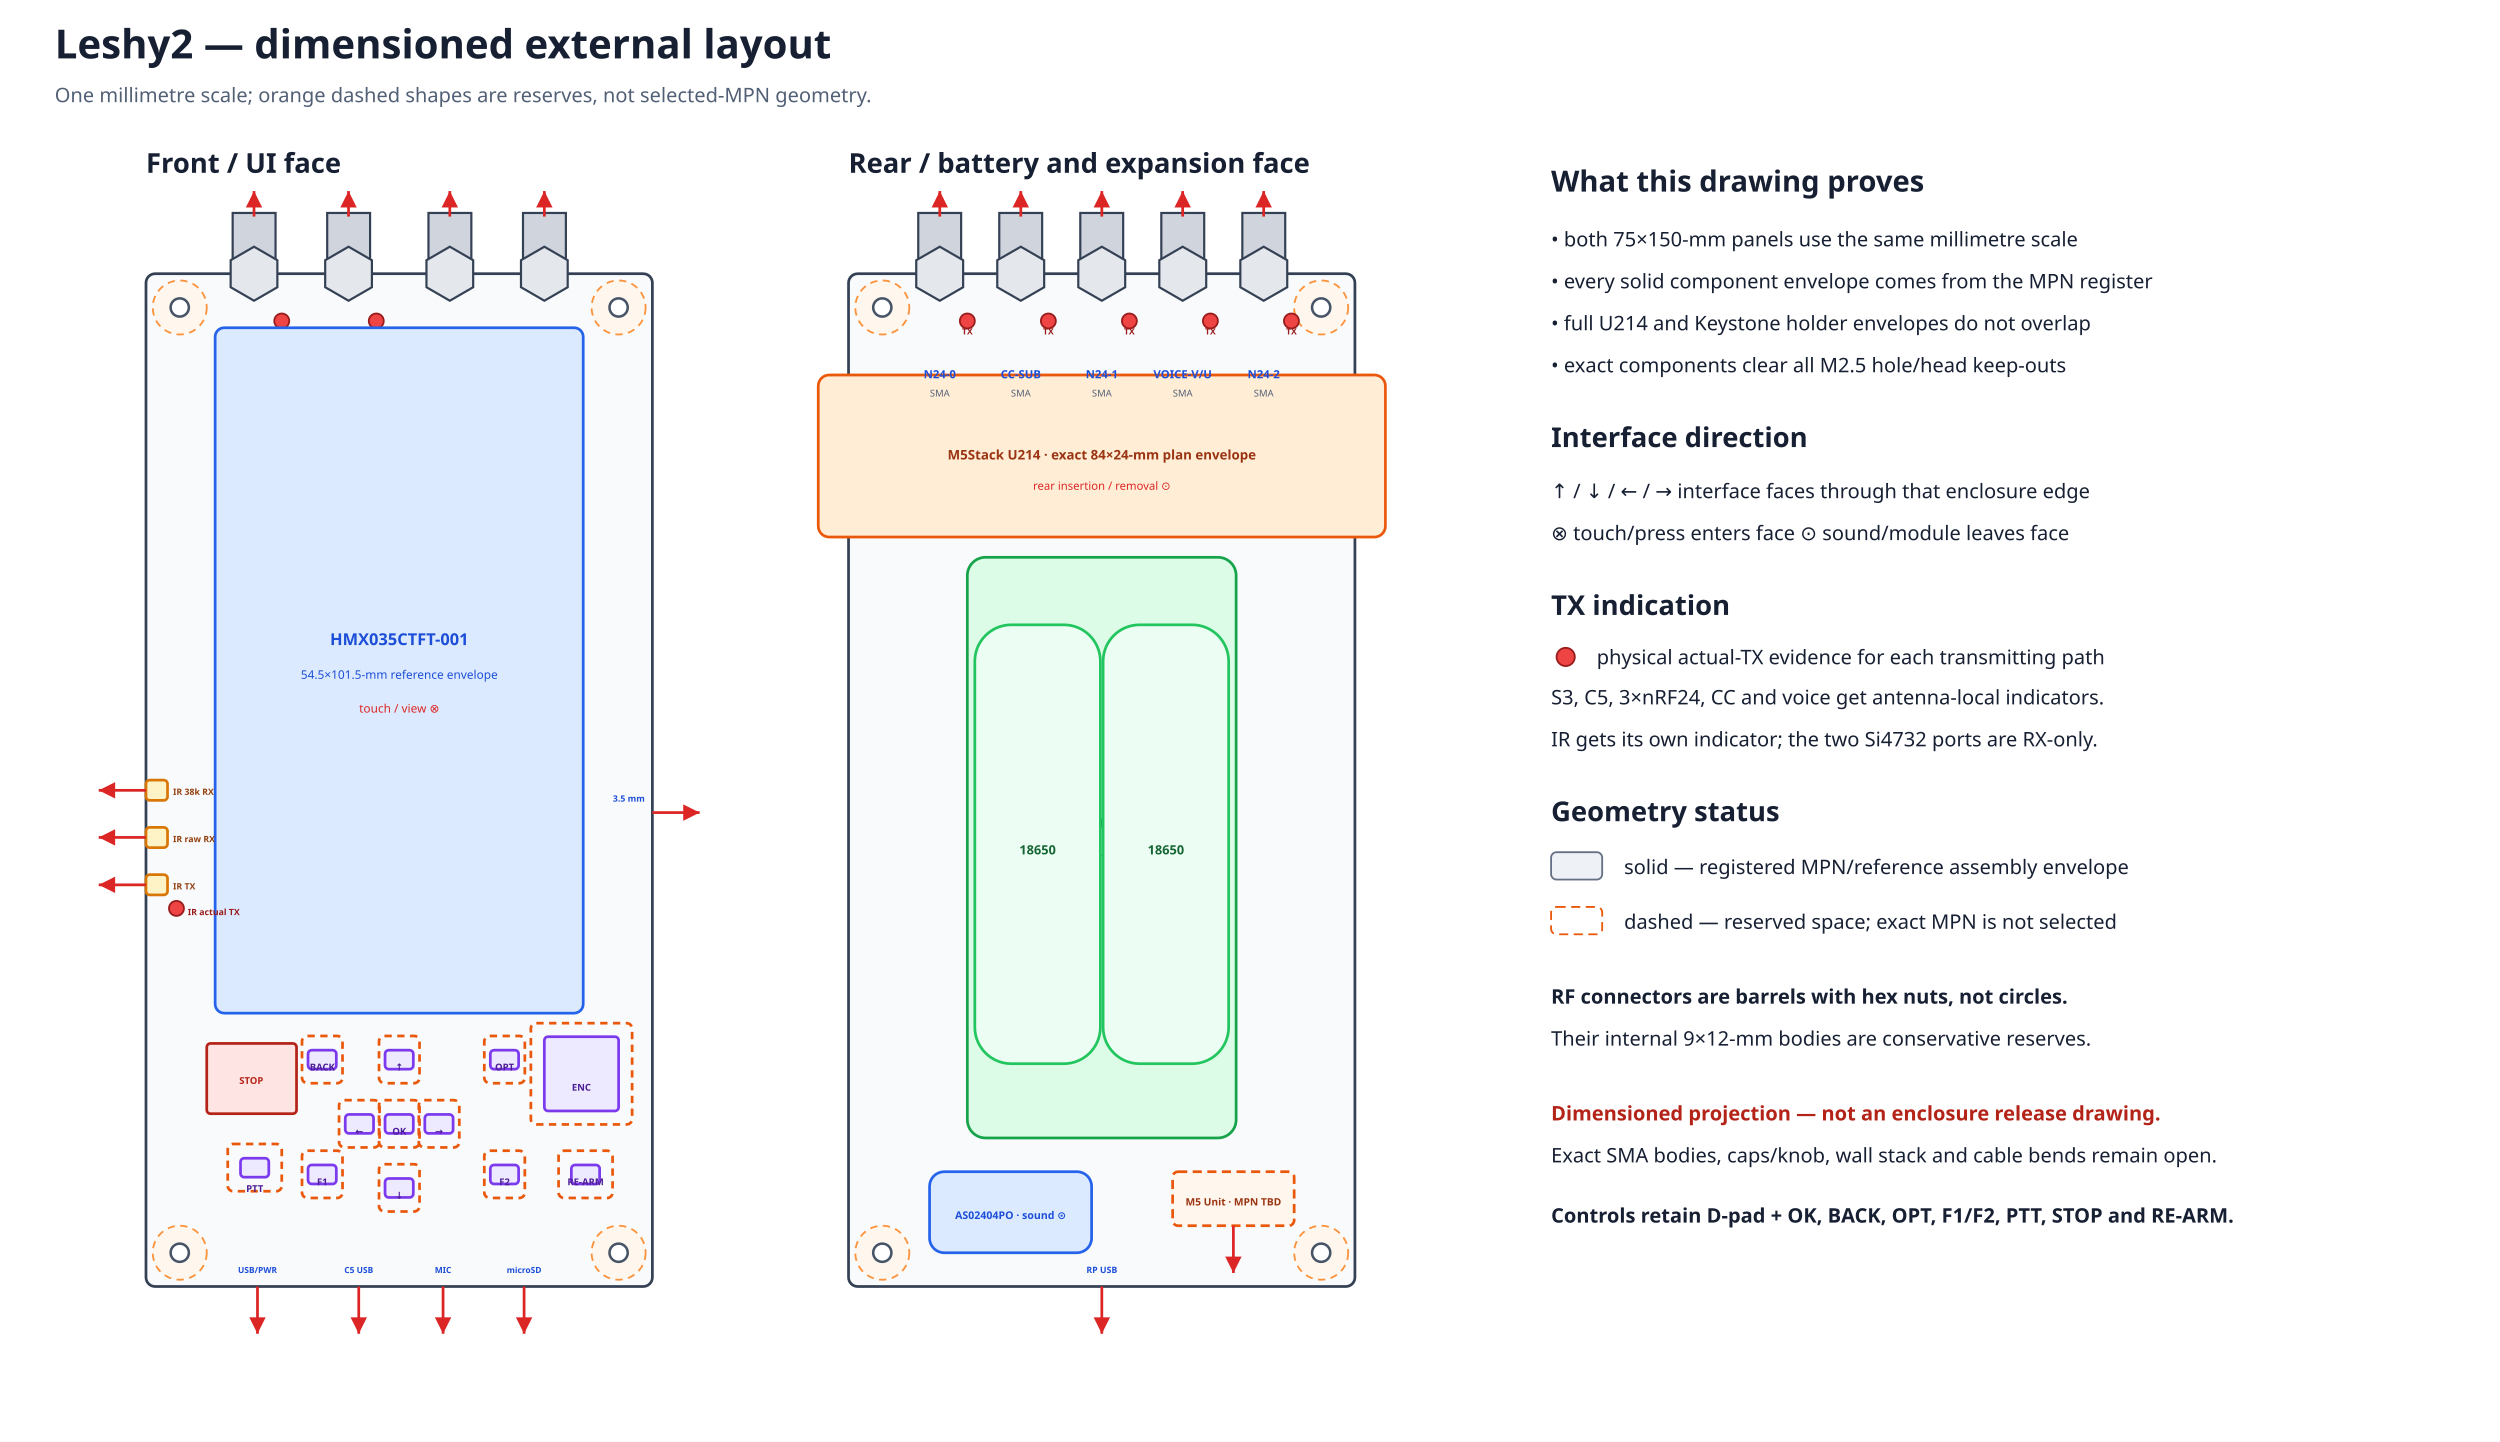
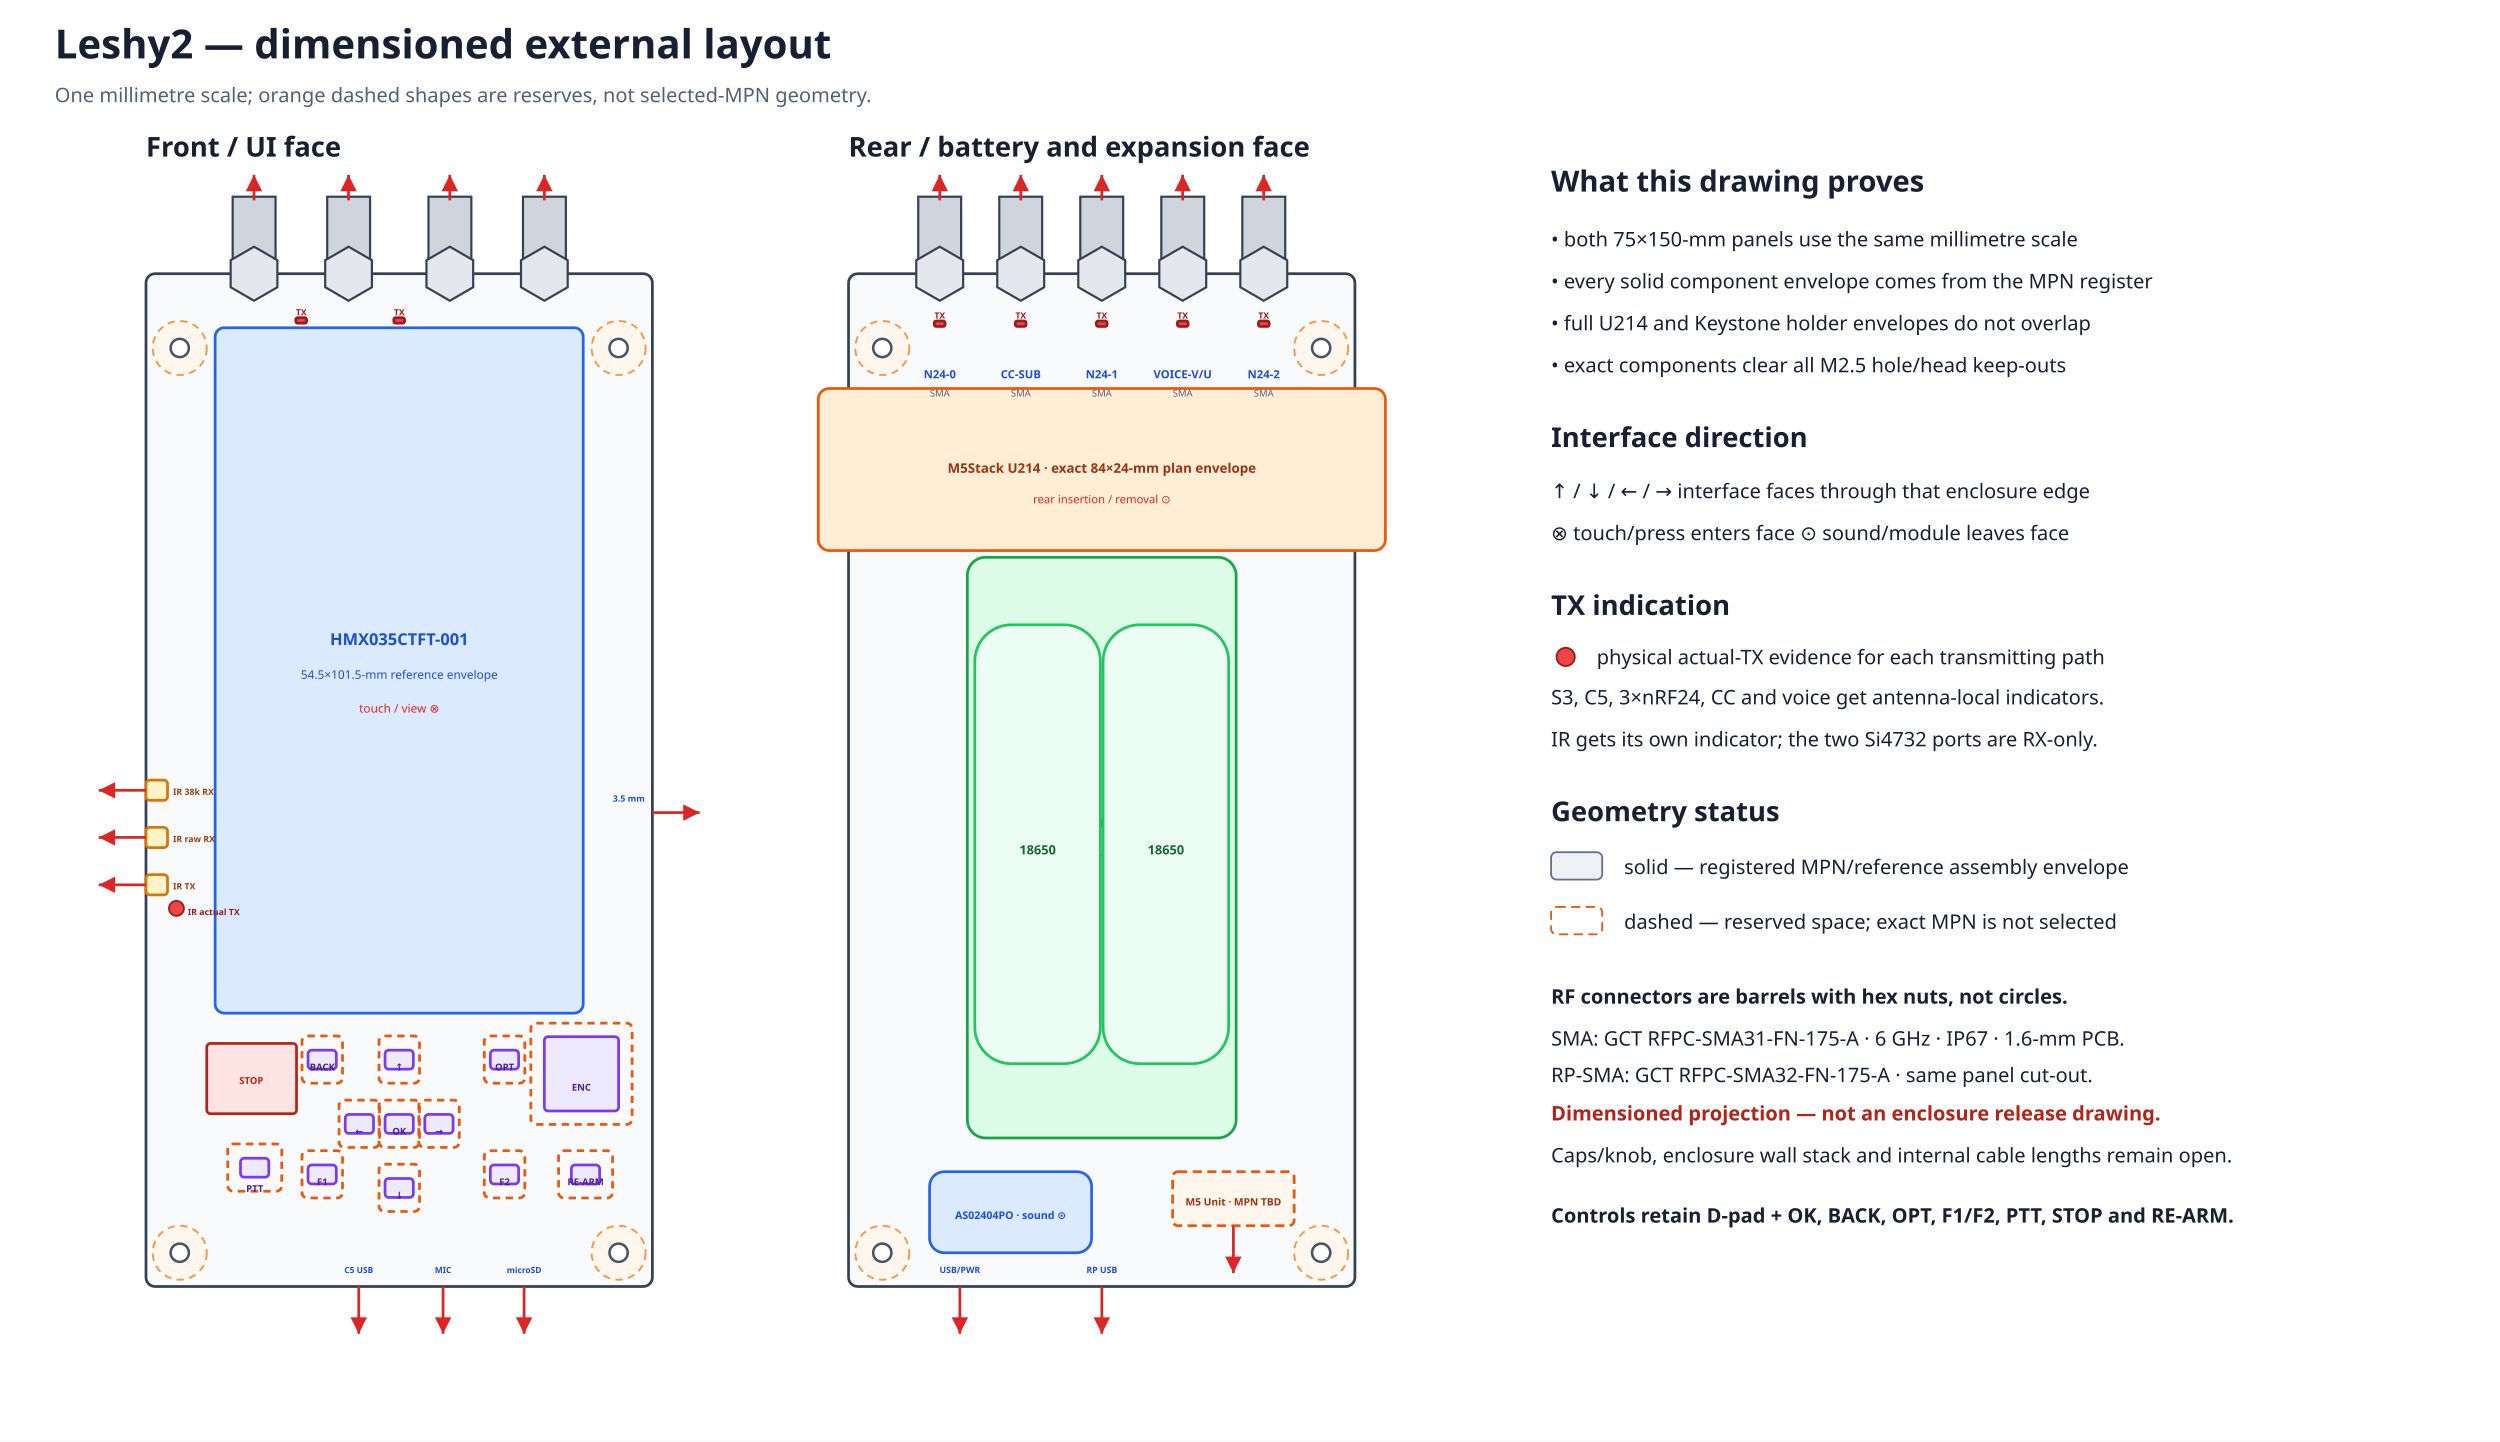
<svg xmlns="http://www.w3.org/2000/svg" width="1370" height="790" viewBox="0 0 1370 790">
  <defs>
    <marker id="arrow" markerWidth="8" markerHeight="8" refX="6" refY="3" orient="auto">
      <path d="M0,0 L6,3 L0,6 Z" fill="#dc2626" />
    </marker>
  </defs>
  <rect width="100%" height="100%" fill="#ffffff" />
  <text x="30.0" y="32.0" font-family="sans-serif" font-size="22" font-weight="bold" text-anchor="start" fill="#172033">Leshy2 — dimensioned external layout</text>
  <text x="30.0" y="56.0" font-family="sans-serif" font-size="11" font-weight="normal" text-anchor="start" fill="#526076">One millimetre scale; orange dashed shapes are reserves, not selected-MPN geometry.</text>
-   <text x="80.0" y="94.7" font-family="sans-serif" font-size="15" font-weight="bold" text-anchor="start" fill="#172033">Front / UI face</text>
+   <text x="80.0" y="85.8" font-family="sans-serif" font-size="15" font-weight="bold" text-anchor="start" fill="#172033">Front / UI face</text>
  <rect x="80.0" y="150.0" width="277.5" height="555.0" rx="5" fill="#f8fafc" stroke="#344054" stroke-width="1.5" />
-   <circle cx="98.5" cy="168.5" r="14.8" fill="#fff7ed" stroke="#fb923c" stroke-width="1" stroke-dasharray="4 3" />
-   <circle cx="98.5" cy="168.5" r="5.0" fill="white" stroke="#475467" stroke-width="1.4" />
-   <circle cx="339.0" cy="168.5" r="14.8" fill="#fff7ed" stroke="#fb923c" stroke-width="1" stroke-dasharray="4 3" />
-   <circle cx="339.0" cy="168.5" r="5.0" fill="white" stroke="#475467" stroke-width="1.4" />
+   <circle cx="98.5" cy="190.7" r="14.8" fill="#fff7ed" stroke="#fb923c" stroke-width="1" stroke-dasharray="4 3" />
+   <circle cx="98.5" cy="190.7" r="5.0" fill="white" stroke="#475467" stroke-width="1.4" />
+   <circle cx="339.0" cy="190.7" r="14.8" fill="#fff7ed" stroke="#fb923c" stroke-width="1" stroke-dasharray="4 3" />
+   <circle cx="339.0" cy="190.7" r="5.0" fill="white" stroke="#475467" stroke-width="1.4" />
  <circle cx="98.5" cy="686.5" r="14.8" fill="#fff7ed" stroke="#fb923c" stroke-width="1" stroke-dasharray="4 3" />
  <circle cx="98.5" cy="686.5" r="5.0" fill="white" stroke="#475467" stroke-width="1.4" />
  <circle cx="339.0" cy="686.5" r="14.8" fill="#fff7ed" stroke="#fb923c" stroke-width="1" stroke-dasharray="4 3" />
  <circle cx="339.0" cy="686.5" r="5.0" fill="white" stroke="#475467" stroke-width="1.4" />
-   <text x="465.0" y="94.7" font-family="sans-serif" font-size="15" font-weight="bold" text-anchor="start" fill="#172033">Rear / battery and expansion face</text>
+   <text x="465.0" y="85.8" font-family="sans-serif" font-size="15" font-weight="bold" text-anchor="start" fill="#172033">Rear / battery and expansion face</text>
  <rect x="465.0" y="150.0" width="277.5" height="555.0" rx="5" fill="#f8fafc" stroke="#344054" stroke-width="1.5" />
-   <circle cx="483.5" cy="168.5" r="14.8" fill="#fff7ed" stroke="#fb923c" stroke-width="1" stroke-dasharray="4 3" />
-   <circle cx="483.5" cy="168.5" r="5.0" fill="white" stroke="#475467" stroke-width="1.4" />
-   <circle cx="724.0" cy="168.5" r="14.8" fill="#fff7ed" stroke="#fb923c" stroke-width="1" stroke-dasharray="4 3" />
-   <circle cx="724.0" cy="168.5" r="5.0" fill="white" stroke="#475467" stroke-width="1.4" />
+   <circle cx="483.5" cy="190.7" r="14.8" fill="#fff7ed" stroke="#fb923c" stroke-width="1" stroke-dasharray="4 3" />
+   <circle cx="483.5" cy="190.7" r="5.0" fill="white" stroke="#475467" stroke-width="1.4" />
+   <circle cx="724.0" cy="190.7" r="14.8" fill="#fff7ed" stroke="#fb923c" stroke-width="1" stroke-dasharray="4 3" />
+   <circle cx="724.0" cy="190.7" r="5.0" fill="white" stroke="#475467" stroke-width="1.4" />
  <circle cx="483.5" cy="686.5" r="14.8" fill="#fff7ed" stroke="#fb923c" stroke-width="1" stroke-dasharray="4 3" />
  <circle cx="483.5" cy="686.5" r="5.0" fill="white" stroke="#475467" stroke-width="1.4" />
  <circle cx="724.0" cy="686.5" r="14.8" fill="#fff7ed" stroke="#fb923c" stroke-width="1" stroke-dasharray="4 3" />
  <circle cx="724.0" cy="686.5" r="5.0" fill="white" stroke="#475467" stroke-width="1.4" />
-   <rect x="448.4" y="205.5" width="310.8" height="88.8" rx="6" fill="#ffedd5" stroke="#ea580c" stroke-width="1.5" />
-   <text x="603.8" y="251.8" font-family="sans-serif" font-size="7.3" font-weight="bold" text-anchor="middle" fill="#9a3412">M5Stack U214 · exact 84×24-mm plan envelope</text>
-   <text x="603.8" y="268.4" font-family="sans-serif" font-size="6.2" font-weight="normal" text-anchor="middle" fill="#dc2626">rear insertion / removal ⊙</text>
-   <rect x="127.5" y="116.7" width="23.5" height="33.3" fill="#d0d5dd" stroke="#344054" stroke-width="1.2" />
+   <rect x="448.4" y="212.9" width="310.8" height="88.8" rx="6" fill="#ffedd5" stroke="#ea580c" stroke-width="1.5" />
+   <text x="603.8" y="259.1" font-family="sans-serif" font-size="7.3" font-weight="bold" text-anchor="middle" fill="#9a3412">M5Stack U214 · exact 84×24-mm plan envelope</text>
+   <text x="603.8" y="275.8" font-family="sans-serif" font-size="6.2" font-weight="normal" text-anchor="middle" fill="#dc2626">rear insertion / removal ⊙</text>
+   <rect x="127.5" y="107.8" width="23.5" height="42.2" fill="#d0d5dd" stroke="#344054" stroke-width="1.2" />
  <polygon points="152.0,157.4 139.2,164.8 126.4,157.4 126.4,142.6 139.2,135.2 152.0,142.6" fill="#e4e7ec" stroke="#344054" stroke-width="1.2" />
-   <path d="M139.2 118.7 V104.7" stroke="#dc2626" stroke-width="1.5" marker-end="url(#arrow)" />
+   <path d="M139.2 109.8 V95.8" stroke="#dc2626" stroke-width="1.5" marker-end="url(#arrow)" />
  <text x="139.2" y="207.3" font-family="sans-serif" font-size="6.2" font-weight="bold" text-anchor="middle" fill="#1d4ed8">S3-2G4</text>
  <text x="139.2" y="217.3" font-family="sans-serif" font-size="5.2" font-weight="normal" text-anchor="middle" fill="#526076">RP-SMA</text>
-   <circle cx="154.4" cy="175.9" r="4.1" fill="#ef4444" stroke="#991b1b" stroke-width="1" />
-   <text x="154.4" y="183.3" font-family="sans-serif" font-size="4.7" font-weight="bold" text-anchor="middle" fill="#991b1b">TX</text>
-   <rect x="179.3" y="116.7" width="23.5" height="33.3" fill="#d0d5dd" stroke="#344054" stroke-width="1.2" />
+   <rect x="162.1" y="174.1" width="5.9" height="3.0" rx="1" fill="#ef4444" stroke="#991b1b" stroke-width="1.5" />
+   <text x="165.1" y="172.8" font-family="sans-serif" font-size="4.7" font-weight="bold" text-anchor="middle" fill="#991b1b">TX</text>
+   <rect x="179.3" y="107.8" width="23.5" height="42.2" fill="#d0d5dd" stroke="#344054" stroke-width="1.2" />
  <polygon points="203.8,157.4 191.0,164.8 178.2,157.4 178.2,142.6 191.0,135.2 203.8,142.6" fill="#e4e7ec" stroke="#344054" stroke-width="1.2" />
-   <path d="M191.0 118.7 V104.7" stroke="#dc2626" stroke-width="1.5" marker-end="url(#arrow)" />
+   <path d="M191.0 109.8 V95.8" stroke="#dc2626" stroke-width="1.5" marker-end="url(#arrow)" />
  <text x="191.0" y="207.3" font-family="sans-serif" font-size="6.2" font-weight="bold" text-anchor="middle" fill="#1d4ed8">C5-2G4/5</text>
  <text x="191.0" y="217.3" font-family="sans-serif" font-size="5.2" font-weight="normal" text-anchor="middle" fill="#526076">RP-SMA</text>
-   <circle cx="206.2" cy="175.9" r="4.1" fill="#ef4444" stroke="#991b1b" stroke-width="1" />
-   <text x="206.2" y="183.3" font-family="sans-serif" font-size="4.7" font-weight="bold" text-anchor="middle" fill="#991b1b">TX</text>
-   <rect x="234.8" y="116.7" width="23.5" height="33.3" fill="#d0d5dd" stroke="#344054" stroke-width="1.2" />
+   <rect x="215.8" y="174.1" width="5.9" height="3.0" rx="1" fill="#ef4444" stroke="#991b1b" stroke-width="1.5" />
+   <text x="218.8" y="172.8" font-family="sans-serif" font-size="4.7" font-weight="bold" text-anchor="middle" fill="#991b1b">TX</text>
+   <rect x="234.8" y="107.8" width="23.5" height="42.2" fill="#d0d5dd" stroke="#344054" stroke-width="1.2" />
  <polygon points="259.3,157.4 246.5,164.8 233.7,157.4 233.7,142.6 246.5,135.2 259.3,142.6" fill="#e4e7ec" stroke="#344054" stroke-width="1.2" />
-   <path d="M246.5 118.7 V104.7" stroke="#dc2626" stroke-width="1.5" marker-end="url(#arrow)" />
+   <path d="M246.5 109.8 V95.8" stroke="#dc2626" stroke-width="1.5" marker-end="url(#arrow)" />
  <text x="246.5" y="207.3" font-family="sans-serif" font-size="6.2" font-weight="bold" text-anchor="middle" fill="#1d4ed8">RX-FM/SW</text>
  <text x="246.5" y="217.3" font-family="sans-serif" font-size="5.2" font-weight="normal" text-anchor="middle" fill="#526076">SMA</text>
-   <rect x="286.6" y="116.7" width="23.5" height="33.3" fill="#d0d5dd" stroke="#344054" stroke-width="1.2" />
+   <rect x="286.6" y="107.8" width="23.5" height="42.2" fill="#d0d5dd" stroke="#344054" stroke-width="1.2" />
  <polygon points="311.1,157.4 298.3,164.8 285.5,157.4 285.5,142.6 298.3,135.2 311.1,142.6" fill="#e4e7ec" stroke="#344054" stroke-width="1.2" />
-   <path d="M298.3 118.7 V104.7" stroke="#dc2626" stroke-width="1.5" marker-end="url(#arrow)" />
+   <path d="M298.3 109.8 V95.8" stroke="#dc2626" stroke-width="1.5" marker-end="url(#arrow)" />
  <text x="298.3" y="207.3" font-family="sans-serif" font-size="6.2" font-weight="bold" text-anchor="middle" fill="#1d4ed8">RX-AM/LW</text>
  <text x="298.3" y="217.3" font-family="sans-serif" font-size="5.2" font-weight="normal" text-anchor="middle" fill="#526076">SMA</text>
-   <rect x="503.2" y="116.7" width="23.5" height="33.3" fill="#d0d5dd" stroke="#344054" stroke-width="1.2" />
+   <rect x="503.2" y="107.8" width="23.5" height="42.2" fill="#d0d5dd" stroke="#344054" stroke-width="1.2" />
  <polygon points="527.8,157.4 515.0,164.8 502.1,157.4 502.1,142.6 515.0,135.2 527.8,142.6" fill="#e4e7ec" stroke="#344054" stroke-width="1.2" />
-   <path d="M515.0 118.7 V104.7" stroke="#dc2626" stroke-width="1.5" marker-end="url(#arrow)" />
+   <path d="M515.0 109.8 V95.8" stroke="#dc2626" stroke-width="1.5" marker-end="url(#arrow)" />
  <text x="515.0" y="207.3" font-family="sans-serif" font-size="6.2" font-weight="bold" text-anchor="middle" fill="#1d4ed8">N24-0</text>
  <text x="515.0" y="217.3" font-family="sans-serif" font-size="5.2" font-weight="normal" text-anchor="middle" fill="#526076">SMA</text>
-   <circle cx="530.1" cy="175.9" r="4.1" fill="#ef4444" stroke="#991b1b" stroke-width="1" />
-   <text x="530.1" y="183.3" font-family="sans-serif" font-size="4.7" font-weight="bold" text-anchor="middle" fill="#991b1b">TX</text>
-   <rect x="547.6" y="116.7" width="23.5" height="33.3" fill="#d0d5dd" stroke="#344054" stroke-width="1.2" />
+   <rect x="512.0" y="175.9" width="5.9" height="3.0" rx="1" fill="#ef4444" stroke="#991b1b" stroke-width="1.5" />
+   <text x="515.0" y="174.6" font-family="sans-serif" font-size="4.7" font-weight="bold" text-anchor="middle" fill="#991b1b">TX</text>
+   <rect x="547.6" y="107.8" width="23.5" height="42.2" fill="#d0d5dd" stroke="#344054" stroke-width="1.2" />
  <polygon points="572.2,157.4 559.4,164.8 546.5,157.4 546.5,142.6 559.4,135.2 572.2,142.6" fill="#e4e7ec" stroke="#344054" stroke-width="1.2" />
-   <path d="M559.4 118.7 V104.7" stroke="#dc2626" stroke-width="1.5" marker-end="url(#arrow)" />
+   <path d="M559.4 109.8 V95.8" stroke="#dc2626" stroke-width="1.5" marker-end="url(#arrow)" />
  <text x="559.4" y="207.3" font-family="sans-serif" font-size="6.2" font-weight="bold" text-anchor="middle" fill="#1d4ed8">CC-SUB</text>
  <text x="559.4" y="217.3" font-family="sans-serif" font-size="5.2" font-weight="normal" text-anchor="middle" fill="#526076">SMA</text>
-   <circle cx="574.5" cy="175.9" r="4.1" fill="#ef4444" stroke="#991b1b" stroke-width="1" />
-   <text x="574.5" y="183.3" font-family="sans-serif" font-size="4.7" font-weight="bold" text-anchor="middle" fill="#991b1b">TX</text>
-   <rect x="592.0" y="116.7" width="23.5" height="33.3" fill="#d0d5dd" stroke="#344054" stroke-width="1.2" />
+   <rect x="556.4" y="175.9" width="5.9" height="3.0" rx="1" fill="#ef4444" stroke="#991b1b" stroke-width="1.5" />
+   <text x="559.4" y="174.6" font-family="sans-serif" font-size="4.7" font-weight="bold" text-anchor="middle" fill="#991b1b">TX</text>
+   <rect x="592.0" y="107.8" width="23.5" height="42.2" fill="#d0d5dd" stroke="#344054" stroke-width="1.2" />
  <polygon points="616.6,157.4 603.8,164.8 590.9,157.4 590.9,142.6 603.8,135.2 616.6,142.6" fill="#e4e7ec" stroke="#344054" stroke-width="1.2" />
-   <path d="M603.8 118.7 V104.7" stroke="#dc2626" stroke-width="1.5" marker-end="url(#arrow)" />
+   <path d="M603.8 109.8 V95.8" stroke="#dc2626" stroke-width="1.5" marker-end="url(#arrow)" />
  <text x="603.8" y="207.3" font-family="sans-serif" font-size="6.2" font-weight="bold" text-anchor="middle" fill="#1d4ed8">N24-1</text>
  <text x="603.8" y="217.3" font-family="sans-serif" font-size="5.2" font-weight="normal" text-anchor="middle" fill="#526076">SMA</text>
-   <circle cx="618.9" cy="175.9" r="4.1" fill="#ef4444" stroke="#991b1b" stroke-width="1" />
-   <text x="618.9" y="183.3" font-family="sans-serif" font-size="4.7" font-weight="bold" text-anchor="middle" fill="#991b1b">TX</text>
-   <rect x="636.4" y="116.7" width="23.5" height="33.3" fill="#d0d5dd" stroke="#344054" stroke-width="1.2" />
+   <rect x="600.8" y="175.9" width="5.9" height="3.0" rx="1" fill="#ef4444" stroke="#991b1b" stroke-width="1.5" />
+   <text x="603.8" y="174.6" font-family="sans-serif" font-size="4.7" font-weight="bold" text-anchor="middle" fill="#991b1b">TX</text>
+   <rect x="636.4" y="107.8" width="23.5" height="42.2" fill="#d0d5dd" stroke="#344054" stroke-width="1.2" />
  <polygon points="661.0,157.4 648.1,164.8 635.3,157.4 635.3,142.6 648.1,135.2 661.0,142.6" fill="#e4e7ec" stroke="#344054" stroke-width="1.2" />
-   <path d="M648.1 118.7 V104.7" stroke="#dc2626" stroke-width="1.5" marker-end="url(#arrow)" />
+   <path d="M648.1 109.8 V95.8" stroke="#dc2626" stroke-width="1.5" marker-end="url(#arrow)" />
  <text x="648.1" y="207.3" font-family="sans-serif" font-size="6.2" font-weight="bold" text-anchor="middle" fill="#1d4ed8">VOICE-V/U</text>
  <text x="648.1" y="217.3" font-family="sans-serif" font-size="5.2" font-weight="normal" text-anchor="middle" fill="#526076">SMA</text>
-   <circle cx="663.3" cy="175.9" r="4.1" fill="#ef4444" stroke="#991b1b" stroke-width="1" />
-   <text x="663.3" y="183.3" font-family="sans-serif" font-size="4.7" font-weight="bold" text-anchor="middle" fill="#991b1b">TX</text>
-   <rect x="680.8" y="116.7" width="23.5" height="33.3" fill="#d0d5dd" stroke="#344054" stroke-width="1.2" />
+   <rect x="645.2" y="175.9" width="5.9" height="3.0" rx="1" fill="#ef4444" stroke="#991b1b" stroke-width="1.5" />
+   <text x="648.1" y="174.6" font-family="sans-serif" font-size="4.7" font-weight="bold" text-anchor="middle" fill="#991b1b">TX</text>
+   <rect x="680.8" y="107.8" width="23.5" height="42.2" fill="#d0d5dd" stroke="#344054" stroke-width="1.2" />
  <polygon points="705.4,157.4 692.5,164.8 679.7,157.4 679.7,142.6 692.5,135.2 705.4,142.6" fill="#e4e7ec" stroke="#344054" stroke-width="1.2" />
-   <path d="M692.5 118.7 V104.7" stroke="#dc2626" stroke-width="1.5" marker-end="url(#arrow)" />
+   <path d="M692.5 109.8 V95.8" stroke="#dc2626" stroke-width="1.5" marker-end="url(#arrow)" />
  <text x="692.5" y="207.3" font-family="sans-serif" font-size="6.2" font-weight="bold" text-anchor="middle" fill="#1d4ed8">N24-2</text>
  <text x="692.5" y="217.3" font-family="sans-serif" font-size="5.2" font-weight="normal" text-anchor="middle" fill="#526076">SMA</text>
-   <circle cx="707.7" cy="175.9" r="4.1" fill="#ef4444" stroke="#991b1b" stroke-width="1" />
-   <text x="707.7" y="183.3" font-family="sans-serif" font-size="4.7" font-weight="bold" text-anchor="middle" fill="#991b1b">TX</text>
+   <rect x="689.6" y="175.9" width="5.9" height="3.0" rx="1" fill="#ef4444" stroke="#991b1b" stroke-width="1.5" />
+   <text x="692.5" y="174.6" font-family="sans-serif" font-size="4.7" font-weight="bold" text-anchor="middle" fill="#991b1b">TX</text>
  <rect x="117.9" y="179.6" width="201.7" height="375.6" rx="5" fill="#dbeafe" stroke="#2563eb" stroke-width="1.5" />
  <text x="218.8" y="353.5" font-family="sans-serif" font-size="9" font-weight="bold" text-anchor="middle" fill="#1d4ed8">HMX035CTFT-001</text>
  <text x="218.8" y="372.0" font-family="sans-serif" font-size="6.5" font-weight="normal" text-anchor="middle" fill="#1d4ed8">54.5×101.5-mm reference envelope</text>
  <text x="218.8" y="390.5" font-family="sans-serif" font-size="6.5" font-weight="normal" text-anchor="middle" fill="#dc2626">touch / view ⊗</text>
  <rect x="113.3" y="571.8" width="49.2" height="38.5" rx="2" fill="#fee4e2" stroke="#b42318" stroke-width="1.5" />
  <rect x="131.8" y="634.7" width="15.5" height="10.4" rx="2" fill="#ede9fe" stroke="#7c3aed" stroke-width="1.5" />
  <rect x="168.8" y="575.5" width="15.5" height="10.4" rx="2" fill="#ede9fe" stroke="#7c3aed" stroke-width="1.5" />
  <rect x="168.8" y="638.4" width="15.5" height="10.4" rx="2" fill="#ede9fe" stroke="#7c3aed" stroke-width="1.5" />
  <rect x="211.0" y="575.5" width="15.5" height="10.4" rx="2" fill="#ede9fe" stroke="#7c3aed" stroke-width="1.5" />
  <rect x="189.2" y="610.7" width="15.5" height="10.4" rx="2" fill="#ede9fe" stroke="#7c3aed" stroke-width="1.5" />
  <rect x="211.0" y="610.7" width="15.5" height="10.4" rx="2" fill="#ede9fe" stroke="#7c3aed" stroke-width="1.5" />
  <rect x="232.8" y="610.7" width="15.5" height="10.4" rx="2" fill="#ede9fe" stroke="#7c3aed" stroke-width="1.5" />
  <rect x="211.0" y="645.8" width="15.5" height="10.4" rx="2" fill="#ede9fe" stroke="#7c3aed" stroke-width="1.5" />
  <rect x="268.7" y="575.5" width="15.5" height="10.4" rx="2" fill="#ede9fe" stroke="#7c3aed" stroke-width="1.5" />
  <rect x="268.7" y="638.4" width="15.5" height="10.4" rx="2" fill="#ede9fe" stroke="#7c3aed" stroke-width="1.5" />
  <rect x="298.3" y="568.1" width="40.7" height="40.7" rx="2" fill="#ede9fe" stroke="#7c3aed" stroke-width="1.5" />
  <rect x="313.1" y="638.4" width="15.5" height="10.4" rx="2" fill="#ede9fe" stroke="#7c3aed" stroke-width="1.5" />
  <rect x="124.8" y="626.9" width="29.6" height="25.9" rx="3" fill="none" stroke="#ea580c" stroke-width="1.5" stroke-dasharray="4 3" />
  <rect x="165.5" y="567.7" width="22.2" height="25.9" rx="3" fill="none" stroke="#ea580c" stroke-width="1.5" stroke-dasharray="4 3" />
  <rect x="165.5" y="630.6" width="22.2" height="25.9" rx="3" fill="none" stroke="#ea580c" stroke-width="1.5" stroke-dasharray="4 3" />
  <rect x="207.7" y="567.7" width="22.2" height="25.9" rx="3" fill="none" stroke="#ea580c" stroke-width="1.5" stroke-dasharray="4 3" />
  <rect x="185.8" y="602.9" width="22.2" height="25.9" rx="3" fill="none" stroke="#ea580c" stroke-width="1.5" stroke-dasharray="4 3" />
  <rect x="207.7" y="602.9" width="22.2" height="25.9" rx="3" fill="none" stroke="#ea580c" stroke-width="1.5" stroke-dasharray="4 3" />
  <rect x="229.5" y="602.9" width="22.2" height="25.9" rx="3" fill="none" stroke="#ea580c" stroke-width="1.5" stroke-dasharray="4 3" />
  <rect x="207.7" y="638.0" width="22.2" height="25.9" rx="3" fill="none" stroke="#ea580c" stroke-width="1.5" stroke-dasharray="4 3" />
  <rect x="265.4" y="567.7" width="22.2" height="25.9" rx="3" fill="none" stroke="#ea580c" stroke-width="1.5" stroke-dasharray="4 3" />
  <rect x="265.4" y="630.6" width="22.2" height="25.9" rx="3" fill="none" stroke="#ea580c" stroke-width="1.5" stroke-dasharray="4 3" />
  <rect x="290.9" y="560.7" width="55.5" height="55.5" rx="3" fill="none" stroke="#ea580c" stroke-width="1.5" stroke-dasharray="4 3" />
  <rect x="306.1" y="630.6" width="29.6" height="25.9" rx="3" fill="none" stroke="#ea580c" stroke-width="1.5" stroke-dasharray="4 3" />
  <text x="137.7" y="594.0" font-family="sans-serif" font-size="5.2" font-weight="bold" text-anchor="middle" fill="#b42318">STOP</text>
  <text x="139.6" y="653.2" font-family="sans-serif" font-size="5.2" font-weight="bold" text-anchor="middle" fill="#4c1d95">PTT</text>
  <text x="176.6" y="586.6" font-family="sans-serif" font-size="5.2" font-weight="bold" text-anchor="middle" fill="#4c1d95">BACK</text>
  <text x="176.6" y="649.5" font-family="sans-serif" font-size="5.2" font-weight="bold" text-anchor="middle" fill="#4c1d95">F1</text>
  <text x="218.8" y="586.6" font-family="sans-serif" font-size="5.2" font-weight="bold" text-anchor="middle" fill="#4c1d95">↑</text>
  <text x="196.9" y="621.8" font-family="sans-serif" font-size="5.2" font-weight="bold" text-anchor="middle" fill="#4c1d95">←</text>
  <text x="218.8" y="621.8" font-family="sans-serif" font-size="5.2" font-weight="bold" text-anchor="middle" fill="#4c1d95">OK</text>
  <text x="240.6" y="621.8" font-family="sans-serif" font-size="5.2" font-weight="bold" text-anchor="middle" fill="#4c1d95">→</text>
  <text x="218.8" y="656.9" font-family="sans-serif" font-size="5.2" font-weight="bold" text-anchor="middle" fill="#4c1d95">↓</text>
  <text x="276.5" y="586.6" font-family="sans-serif" font-size="5.2" font-weight="bold" text-anchor="middle" fill="#4c1d95">OPT</text>
  <text x="276.5" y="649.5" font-family="sans-serif" font-size="5.2" font-weight="bold" text-anchor="middle" fill="#4c1d95">F2</text>
  <text x="318.6" y="597.7" font-family="sans-serif" font-size="5.2" font-weight="bold" text-anchor="middle" fill="#4c1d95">ENC</text>
  <text x="320.9" y="649.5" font-family="sans-serif" font-size="5.2" font-weight="bold" text-anchor="middle" fill="#4c1d95">RE-ARM</text>
  <rect x="80.0" y="427.5" width="11.8" height="11.1" rx="2" fill="#fef3c7" stroke="#d97706" stroke-width="1.5" />
  <path d="M80.0 433.1 L54.1 433.1" stroke="#dc2626" stroke-width="1.5" marker-end="url(#arrow)" />
  <text x="94.8" y="435.6" font-family="sans-serif" font-size="4.8" font-weight="bold" text-anchor="start" fill="#92400e">IR 38k RX</text>
  <rect x="80.0" y="453.4" width="11.8" height="11.1" rx="2" fill="#fef3c7" stroke="#d97706" stroke-width="1.5" />
  <path d="M80.0 458.9 L54.1 458.9" stroke="#dc2626" stroke-width="1.5" marker-end="url(#arrow)" />
  <text x="94.8" y="461.5" font-family="sans-serif" font-size="4.8" font-weight="bold" text-anchor="start" fill="#92400e">IR raw RX</text>
  <rect x="80.0" y="479.3" width="11.8" height="11.1" rx="2" fill="#fef3c7" stroke="#d97706" stroke-width="1.5" />
  <path d="M80.0 484.9 L54.1 484.9" stroke="#dc2626" stroke-width="1.5" marker-end="url(#arrow)" />
  <text x="94.8" y="487.4" font-family="sans-serif" font-size="4.8" font-weight="bold" text-anchor="start" fill="#92400e">IR TX</text>
  <circle cx="96.7" cy="497.8" r="4.1" fill="#ef4444" stroke="#991b1b" />
  <text x="102.9" y="501.5" font-family="sans-serif" font-size="4.8" font-weight="bold" text-anchor="start" fill="#991b1b">IR actual TX</text>
  <path d="M357.5 445.3 L383.4 445.3" stroke="#dc2626" stroke-width="1.5" marker-end="url(#arrow)" />
  <text x="344.6" y="439.3" font-family="sans-serif" font-size="4.8" font-weight="bold" text-anchor="middle" fill="#1d4ed8">3.5 mm</text>
-   <path d="M141.1 705.0 L141.1 730.9" stroke="#dc2626" stroke-width="1.5" marker-end="url(#arrow)" />
-   <text x="141.1" y="697.6" font-family="sans-serif" font-size="4.6" font-weight="bold" text-anchor="middle" fill="#1d4ed8">USB/PWR</text>
  <path d="M196.6 705.0 L196.6 730.9" stroke="#dc2626" stroke-width="1.5" marker-end="url(#arrow)" />
  <text x="196.6" y="697.6" font-family="sans-serif" font-size="4.6" font-weight="bold" text-anchor="middle" fill="#1d4ed8">C5 USB</text>
  <path d="M242.8 705.0 L242.8 730.9" stroke="#dc2626" stroke-width="1.5" marker-end="url(#arrow)" />
  <text x="242.8" y="697.6" font-family="sans-serif" font-size="4.6" font-weight="bold" text-anchor="middle" fill="#1d4ed8">MIC</text>
  <path d="M287.2 705.0 L287.2 730.9" stroke="#dc2626" stroke-width="1.5" marker-end="url(#arrow)" />
  <text x="287.2" y="697.6" font-family="sans-serif" font-size="4.6" font-weight="bold" text-anchor="middle" fill="#1d4ed8">microSD</text>
  <rect x="530.1" y="305.4" width="147.3" height="318.2" rx="10" fill="#dcfce7" stroke="#16a34a" stroke-width="1.5" />
  <text x="603.8" y="453.4" font-family="sans-serif" font-size="9" font-weight="bold" text-anchor="middle" fill="#166534">Keystone 1048P</text>
  <text x="603.8" y="471.9" font-family="sans-serif" font-size="6.5" font-weight="normal" text-anchor="middle" fill="#166534">86×39.8-mm rotated holder</text>
  <rect x="534.2" y="342.4" width="68.8" height="240.5" rx="20" fill="#ecfdf3" stroke="#22c55e" stroke-width="1.5" />
  <text x="568.6" y="468.2" font-family="sans-serif" font-size="7" font-weight="bold" text-anchor="middle" fill="#166534">18650</text>
  <rect x="604.5" y="342.4" width="68.8" height="240.5" rx="20" fill="#ecfdf3" stroke="#22c55e" stroke-width="1.5" />
  <text x="638.9" y="468.2" font-family="sans-serif" font-size="7" font-weight="bold" text-anchor="middle" fill="#166534">18650</text>
  <rect x="509.4" y="642.1" width="88.8" height="44.4" rx="8" fill="#dbeafe" stroke="#2563eb" stroke-width="1.5" />
  <text x="553.8" y="668.0" font-family="sans-serif" font-size="5.8" font-weight="bold" text-anchor="middle" fill="#1d4ed8">AS02404PO · sound ⊙</text>
  <rect x="642.6" y="642.1" width="66.6" height="29.6" rx="3" fill="#fff7ed" stroke="#ea580c" stroke-width="1.5" stroke-dasharray="5 3" />
  <text x="675.9" y="660.6" font-family="sans-serif" font-size="5.6" font-weight="bold" text-anchor="middle" fill="#9a3412">M5 Unit · MPN TBD</text>
  <path d="M675.9 671.7 V697.6" stroke="#dc2626" stroke-width="1.5" marker-end="url(#arrow)" />
+   <path d="M526.0 705.0 V730.9" stroke="#dc2626" stroke-width="1.5" marker-end="url(#arrow)" />
+   <text x="526.0" y="697.6" font-family="sans-serif" font-size="4.8" font-weight="bold" text-anchor="middle" fill="#1d4ed8">USB/PWR</text>
  <path d="M603.8 705.0 V730.9" stroke="#dc2626" stroke-width="1.5" marker-end="url(#arrow)" />
  <text x="603.8" y="697.6" font-family="sans-serif" font-size="4.8" font-weight="bold" text-anchor="middle" fill="#1d4ed8">RP USB</text>
  <text x="850.0" y="105.0" font-family="sans-serif" font-size="16" font-weight="bold" text-anchor="start" fill="#172033">What this drawing proves</text>
  <text x="850.0" y="135.0" font-family="sans-serif" font-size="11" font-weight="normal" text-anchor="start" fill="#172033">• both 75×150-mm panels use the same millimetre scale</text>
  <text x="850.0" y="158.0" font-family="sans-serif" font-size="11" font-weight="normal" text-anchor="start" fill="#172033">• every solid component envelope comes from the MPN register</text>
  <text x="850.0" y="181.0" font-family="sans-serif" font-size="11" font-weight="normal" text-anchor="start" fill="#172033">• full U214 and Keystone holder envelopes do not overlap</text>
  <text x="850.0" y="204.0" font-family="sans-serif" font-size="11" font-weight="normal" text-anchor="start" fill="#172033">• exact components clear all M2.5 hole/head keep-outs</text>
  <text x="850.0" y="245.0" font-family="sans-serif" font-size="15" font-weight="bold" text-anchor="start" fill="#172033">Interface direction</text>
  <text x="850.0" y="273.0" font-family="sans-serif" font-size="11" font-weight="normal" text-anchor="start" fill="#172033">↑ / ↓ / ← / →  interface faces through that enclosure edge</text>
  <text x="850.0" y="296.0" font-family="sans-serif" font-size="11" font-weight="normal" text-anchor="start" fill="#172033">⊗  touch/press enters face     ⊙  sound/module leaves face</text>
  <text x="850.0" y="337.0" font-family="sans-serif" font-size="15" font-weight="bold" text-anchor="start" fill="#172033">TX indication</text>
  <circle cx="858" cy="360" r="5" fill="#ef4444" stroke="#991b1b" />
  <text x="875.0" y="364.0" font-family="sans-serif" font-size="11" font-weight="normal" text-anchor="start" fill="#172033">physical actual-TX evidence for each transmitting path</text>
  <text x="850.0" y="386.0" font-family="sans-serif" font-size="11" font-weight="normal" text-anchor="start" fill="#172033">S3, C5, 3×nRF24, CC and voice get antenna-local indicators.</text>
  <text x="850.0" y="409.0" font-family="sans-serif" font-size="11" font-weight="normal" text-anchor="start" fill="#172033">IR gets its own indicator; the two Si4732 ports are RX-only.</text>
  <text x="850.0" y="450.0" font-family="sans-serif" font-size="15" font-weight="bold" text-anchor="start" fill="#172033">Geometry status</text>
  <rect x="850" y="467" width="28" height="15" rx="3" fill="#eef2f6" stroke="#667085" />
  <text x="890.0" y="479.0" font-family="sans-serif" font-size="11" font-weight="normal" text-anchor="start" fill="#172033">solid — registered MPN/reference assembly envelope</text>
  <rect x="850" y="497" width="28" height="15" rx="3" fill="none" stroke="#ea580c" stroke-dasharray="5 3" />
  <text x="890.0" y="509.0" font-family="sans-serif" font-size="11" font-weight="normal" text-anchor="start" fill="#172033">dashed — reserved space; exact MPN is not selected</text>
  <text x="850.0" y="550.0" font-family="sans-serif" font-size="11" font-weight="bold" text-anchor="start" fill="#172033">RF connectors are barrels with hex nuts, not circles.</text>
-   <text x="850.0" y="573.0" font-family="sans-serif" font-size="11" font-weight="normal" text-anchor="start" fill="#172033">Their internal 9×12-mm bodies are conservative reserves.</text>
+   <text x="850.0" y="573.0" font-family="sans-serif" font-size="11" font-weight="normal" text-anchor="start" fill="#172033">SMA: GCT RFPC-SMA31-FN-175-A · 6 GHz · IP67 · 1.6-mm PCB.</text>
+   <text x="850.0" y="593.0" font-family="sans-serif" font-size="11" font-weight="normal" text-anchor="start" fill="#172033">RP-SMA: GCT RFPC-SMA32-FN-175-A · same panel cut-out.</text>
  <text x="850.0" y="614.0" font-family="sans-serif" font-size="11" font-weight="bold" text-anchor="start" fill="#b42318">Dimensioned projection — not an enclosure release drawing.</text>
-   <text x="850.0" y="637.0" font-family="sans-serif" font-size="11" font-weight="normal" text-anchor="start" fill="#172033">Exact SMA bodies, caps/knob, wall stack and cable bends remain open.</text>
+   <text x="850.0" y="637.0" font-family="sans-serif" font-size="11" font-weight="normal" text-anchor="start" fill="#172033">Caps/knob, enclosure wall stack and internal cable lengths remain open.</text>
  <text x="850.0" y="670.0" font-family="sans-serif" font-size="11" font-weight="bold" text-anchor="start" fill="#172033">Controls retain D-pad + OK, BACK, OPT, F1/F2, PTT, STOP and RE-ARM.</text>
</svg>
